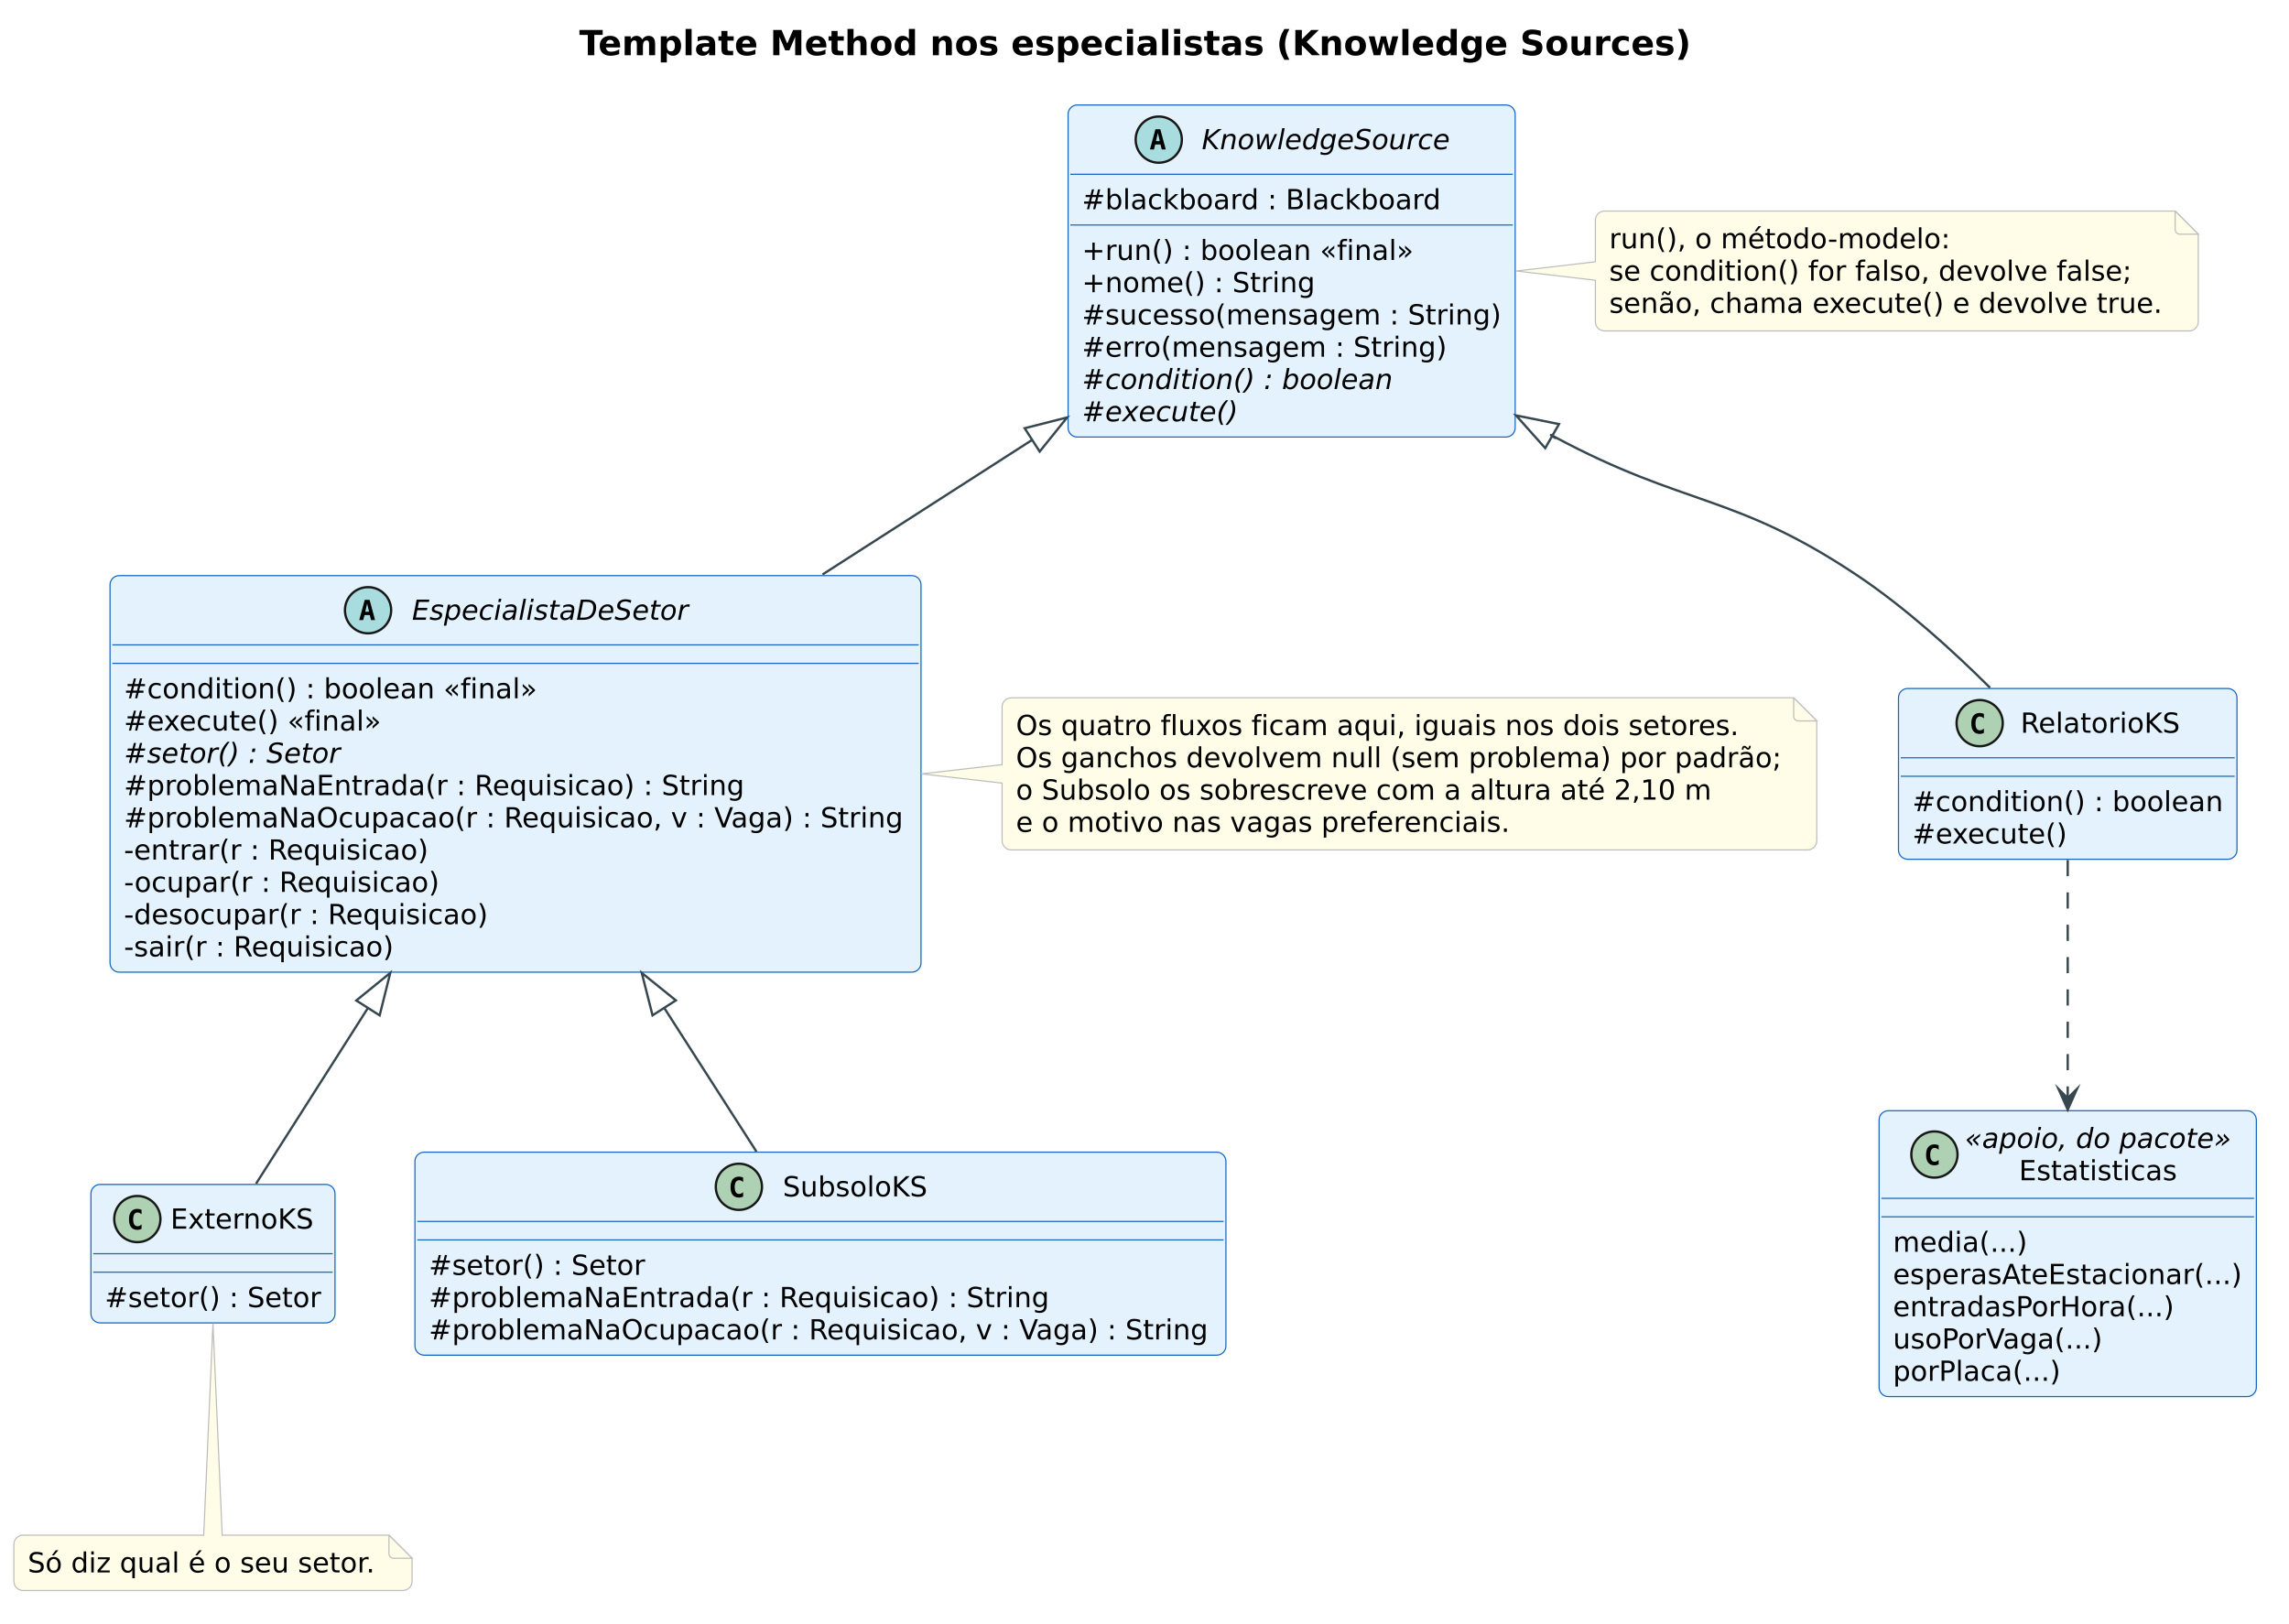
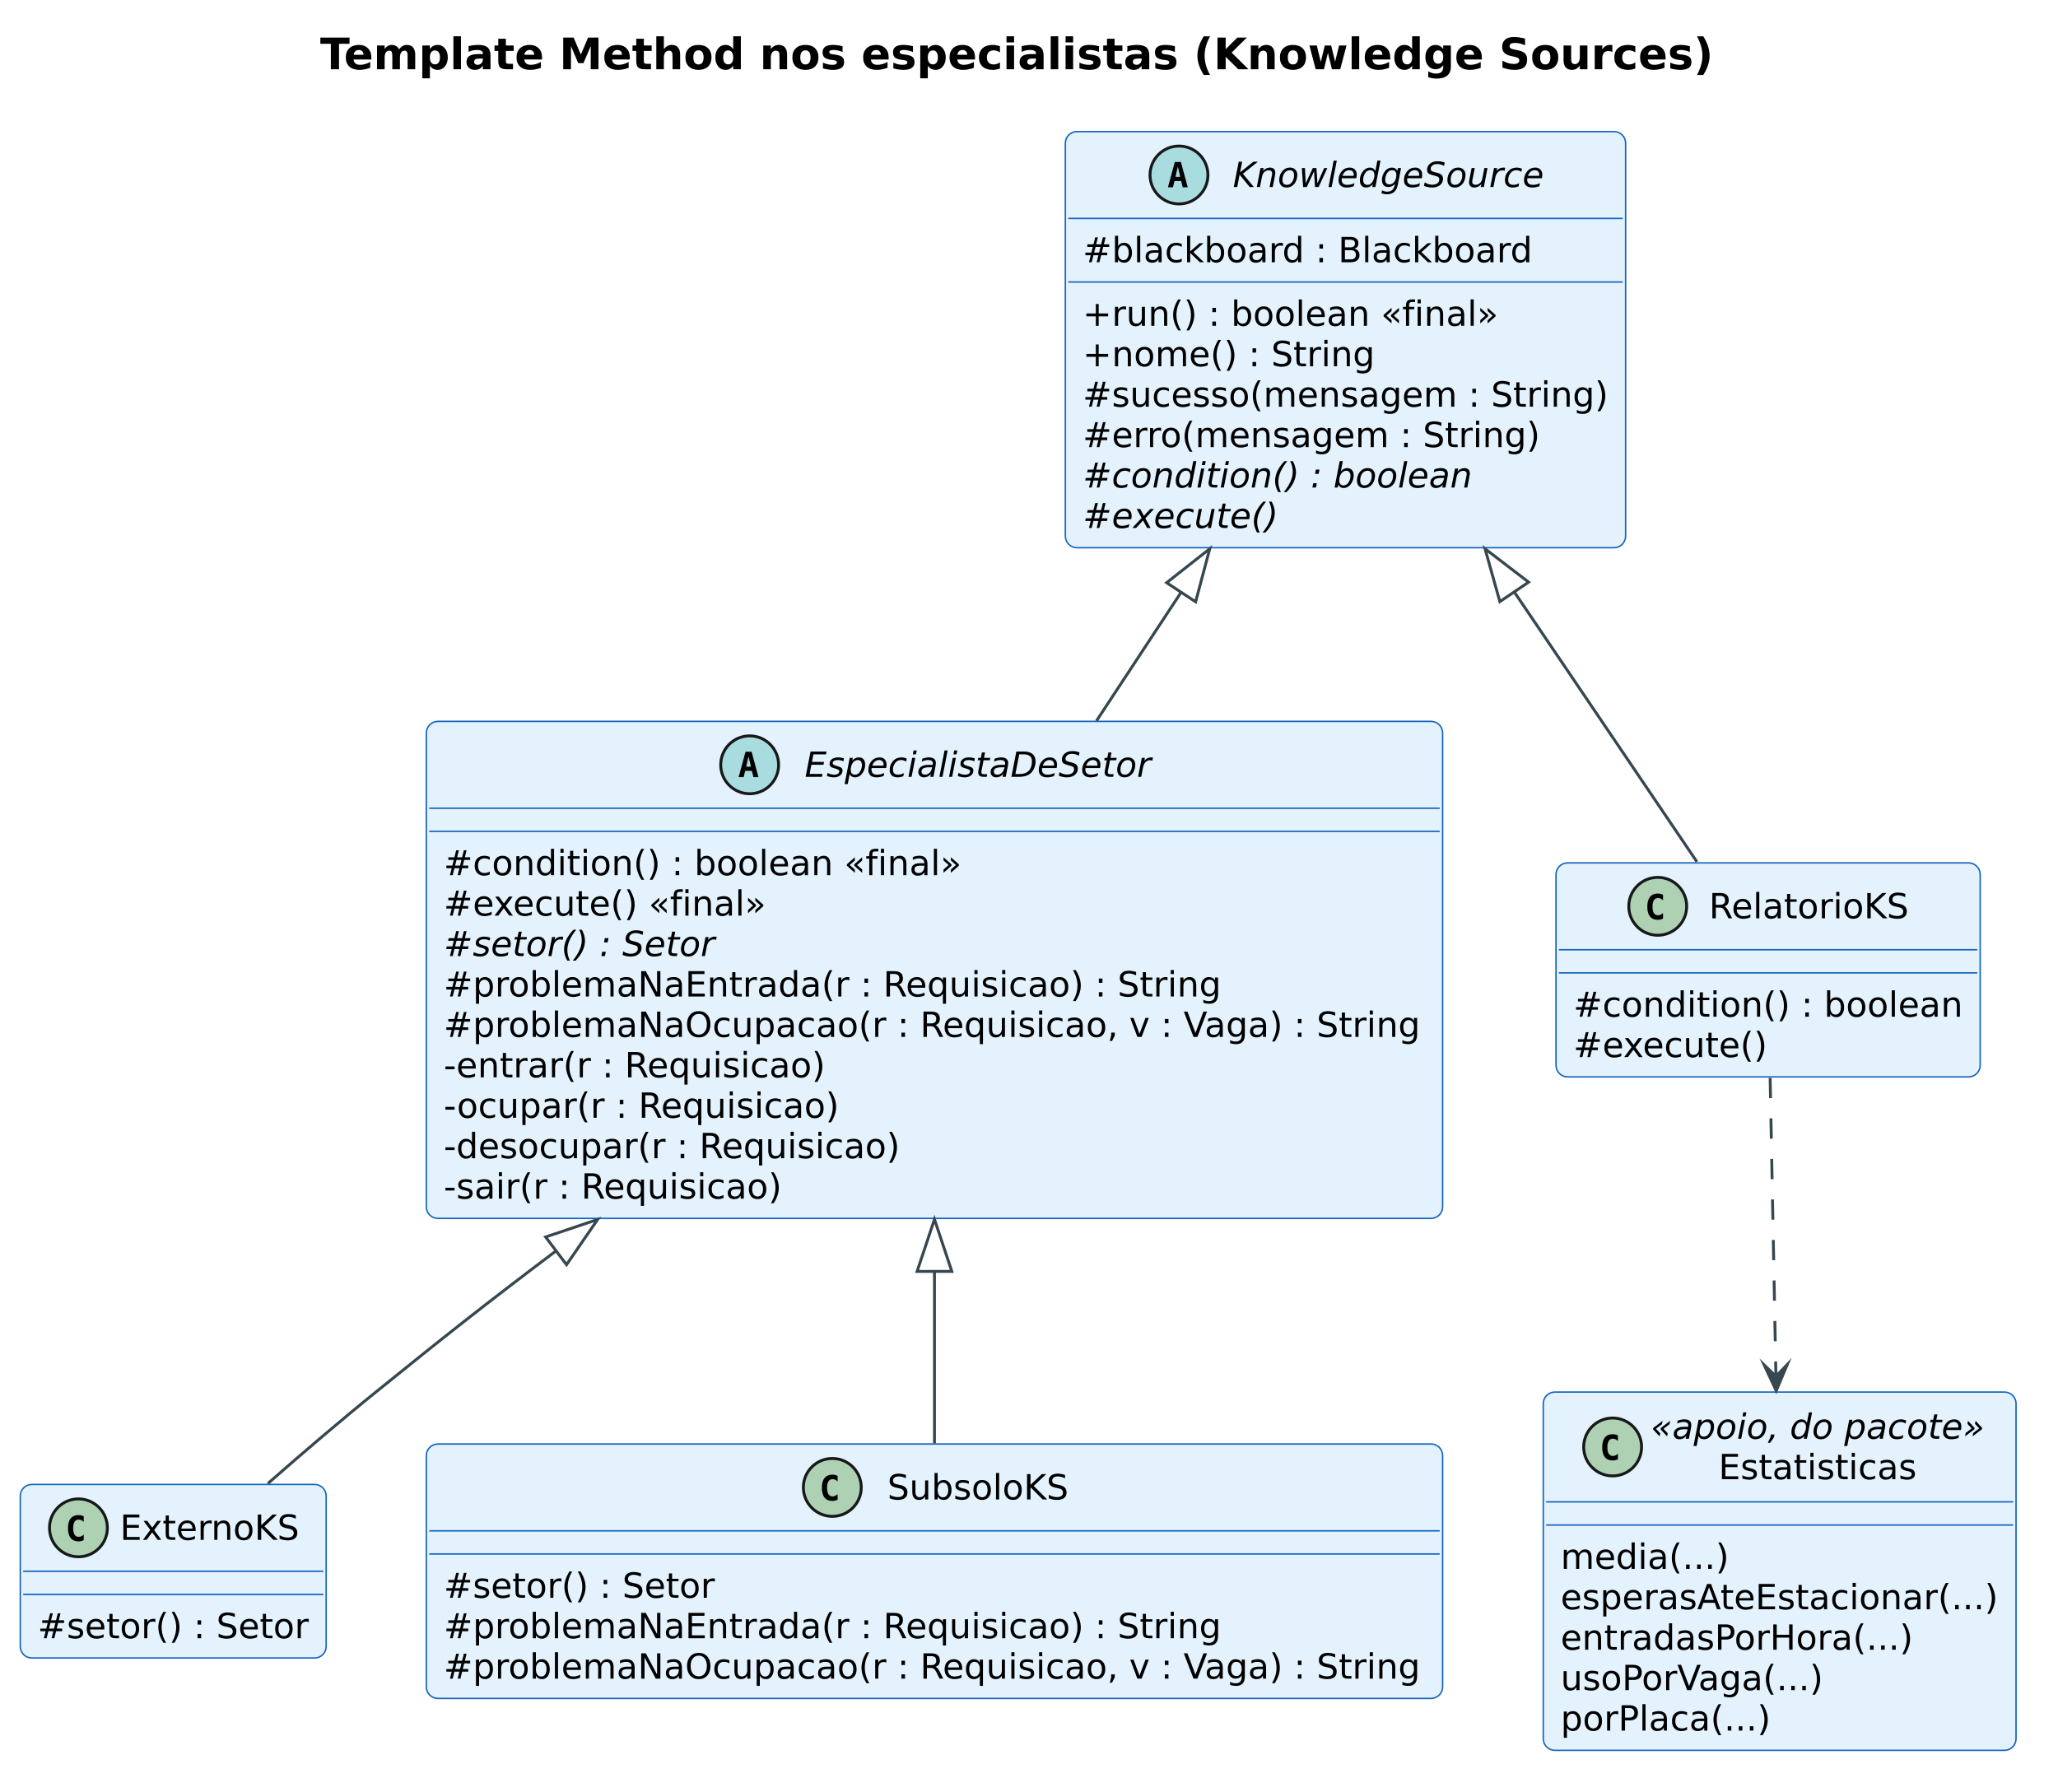
- <svg xmlns="http://www.w3.org/2000/svg" version="1.1" data-diagram-type="CLASS" style="width:991px;height:703px;background:#FFFFFF;" width="991px" height="703px" viewBox="0 0 991 703" zoomAndPan="magnify" preserveAspectRatio="none" contentStyleType="text/css">
+ <svg xmlns="http://www.w3.org/2000/svg" version="1.1" data-diagram-type="CLASS" style="width:711px;height:619px;background:#FFFFFF;" width="711px" height="619px" viewBox="0 0 711 619" zoomAndPan="magnify" preserveAspectRatio="none" contentStyleType="text/css">
  <defs />
  <g font-family="sans-serif" lengthAdjust="spacing">
    <g class="title" data-source-line="2">
-       <text x="250.778" y="23.923" fill="#000" font-size="15" textLength="483.311" font-weight="700" font-family="'DejaVu Sans'">Template Method nos especialistas (Knowledge Sources)</text>
+       <text x="110.598" y="23.923" fill="#000" font-size="15" textLength="483.311" font-weight="700" font-family="'DejaVu Sans'">Template Method nos especialistas (Knowledge Sources)</text>
    </g>
    <g class="entity" data-qualified-name="KnowledgeSource" id="ent0001" data-source-line="4">
-       <rect x="462.42" y="45.461" width="193.559" height="143.781" fill="#E3F2FD" style="stroke:#1565C0;stroke-width:0.5;" rx="4" ry="4" />
-       <ellipse cx="501.672" cy="60.461" rx="10" ry="10" fill="#A9DCDF" style="stroke:#181818;stroke-width:1;" />
-       <path d="M501.281,57.539 L500.469,61.117 L502.109,61.117 L501.281,57.539 Z M500.234,55.961 L502.344,55.961 L504.703,64.711 L502.969,64.711 L502.437,62.555 L500.125,62.555 L499.594,64.711 L497.859,64.711 L500.234,55.961 Z " fill="#000" />
-       <text x="520.283" y="64.615" fill="#000" font-size="12" textLength="107.443" font-style="italic" font-family="'DejaVu Sans'">KnowledgeSource</text>
-       <line x1="463.42" y1="75.461" x2="654.979" y2="75.461" style="stroke:#1565C0;stroke-width:0.5;" />
-       <text x="468.42" y="90.6" fill="#000" font-size="12" textLength="155.771" font-family="'DejaVu Sans'">#blackboard : Blackboard</text>
-       <line x1="463.42" y1="97.43" x2="654.979" y2="97.43" style="stroke:#1565C0;stroke-width:0.5;" />
-       <text x="468.42" y="112.568" fill="#000" font-size="12" textLength="143.561" font-family="'DejaVu Sans'">+run() : boolean «final»</text>
-       <text x="468.42" y="126.537" fill="#000" font-size="12" textLength="100.922" font-family="'DejaVu Sans'">+nome() : String</text>
-       <text x="468.42" y="140.506" fill="#000" font-size="12" textLength="181.559" font-family="'DejaVu Sans'">#sucesso(mensagem : String)</text>
-       <text x="468.42" y="154.475" fill="#000" font-size="12" textLength="158.467" font-family="'DejaVu Sans'">#erro(mensagem : String)</text>
-       <text x="468.42" y="168.443" fill="#000" font-size="12" textLength="134.549" font-style="italic" font-family="'DejaVu Sans'">#condition() : boolean</text>
-       <text x="468.42" y="182.412" fill="#000" font-size="12" textLength="67.576" font-style="italic" font-family="'DejaVu Sans'">#execute()</text>
+       <rect x="368.06" y="45.461" width="193.559" height="143.781" fill="#E3F2FD" style="stroke:#1565C0;stroke-width:0.5;" rx="4" ry="4" />
+       <ellipse cx="407.312" cy="60.461" rx="10" ry="10" fill="#A9DCDF" style="stroke:#181818;stroke-width:1;" />
+       <path d="M406.921,57.539 L406.109,61.117 L407.749,61.117 L406.921,57.539 Z M405.874,55.961 L407.984,55.961 L410.343,64.711 L408.609,64.711 L408.077,62.555 L405.765,62.555 L405.234,64.711 L403.499,64.711 L405.874,55.961 Z " fill="#000" />
+       <text x="425.923" y="64.615" fill="#000" font-size="12" textLength="107.443" font-style="italic" font-family="'DejaVu Sans'">KnowledgeSource</text>
+       <line x1="369.06" y1="75.461" x2="560.619" y2="75.461" style="stroke:#1565C0;stroke-width:0.5;" />
+       <text x="374.06" y="90.6" fill="#000" font-size="12" textLength="155.771" font-family="'DejaVu Sans'">#blackboard : Blackboard</text>
+       <line x1="369.06" y1="97.43" x2="560.619" y2="97.43" style="stroke:#1565C0;stroke-width:0.5;" />
+       <text x="374.06" y="112.568" fill="#000" font-size="12" textLength="143.561" font-family="'DejaVu Sans'">+run() : boolean «final»</text>
+       <text x="374.06" y="126.537" fill="#000" font-size="12" textLength="100.922" font-family="'DejaVu Sans'">+nome() : String</text>
+       <text x="374.06" y="140.506" fill="#000" font-size="12" textLength="181.559" font-family="'DejaVu Sans'">#sucesso(mensagem : String)</text>
+       <text x="374.06" y="154.475" fill="#000" font-size="12" textLength="158.467" font-family="'DejaVu Sans'">#erro(mensagem : String)</text>
+       <text x="374.06" y="168.443" fill="#000" font-size="12" textLength="134.549" font-style="italic" font-family="'DejaVu Sans'">#condition() : boolean</text>
+       <text x="374.06" y="182.412" fill="#000" font-size="12" textLength="67.576" font-style="italic" font-family="'DejaVu Sans'">#execute()</text>
    </g>
    <g class="entity" data-qualified-name="EspecialistaDeSetor" id="ent0002" data-source-line="14">
-       <rect x="47.64" y="249.241" width="351.111" height="171.719" fill="#E3F2FD" style="stroke:#1565C0;stroke-width:0.5;" rx="4" ry="4" />
-       <ellipse cx="159.345" cy="264.241" rx="10" ry="10" fill="#A9DCDF" style="stroke:#181818;stroke-width:1;" />
-       <path d="M158.954,261.319 L158.142,264.897 L159.783,264.897 L158.954,261.319 Z M157.908,259.741 L160.017,259.741 L162.376,268.491 L160.642,268.491 L160.111,266.335 L157.798,266.335 L157.267,268.491 L155.533,268.491 L157.908,259.741 Z " fill="#000" />
-       <text x="178.345" y="268.395" fill="#000" font-size="12" textLength="119.701" font-style="italic" font-family="'DejaVu Sans'">EspecialistaDeSetor</text>
-       <line x1="48.64" y1="279.241" x2="397.751" y2="279.241" style="stroke:#1565C0;stroke-width:0.5;" />
-       <line x1="48.64" y1="287.241" x2="397.751" y2="287.241" style="stroke:#1565C0;stroke-width:0.5;" />
-       <text x="53.64" y="302.38" fill="#000" font-size="12" textLength="178.898" font-family="'DejaVu Sans'">#condition() : boolean «final»</text>
-       <text x="53.64" y="316.348" fill="#000" font-size="12" textLength="111.926" font-family="'DejaVu Sans'">#execute() «final»</text>
-       <text x="53.64" y="330.317" fill="#000" font-size="12" textLength="93.686" font-style="italic" font-family="'DejaVu Sans'">#setor() : Setor</text>
-       <text x="53.64" y="344.286" fill="#000" font-size="12" textLength="269.414" font-family="'DejaVu Sans'">#problemaNaEntrada(r : Requisicao) : String</text>
-       <text x="53.64" y="358.255" fill="#000" font-size="12" textLength="339.111" font-family="'DejaVu Sans'">#problemaNaOcupacao(r : Requisicao, v : Vaga) : String</text>
-       <text x="53.64" y="372.223" fill="#000" font-size="12" textLength="132.369" font-family="'DejaVu Sans'">-entrar(r : Requisicao)</text>
-       <text x="53.64" y="386.192" fill="#000" font-size="12" textLength="136.904" font-family="'DejaVu Sans'">-ocupar(r : Requisicao)</text>
-       <text x="53.64" y="400.161" fill="#000" font-size="12" textLength="158.156" font-family="'DejaVu Sans'">-desocupar(r : Requisicao)</text>
-       <text x="53.64" y="414.13" fill="#000" font-size="12" textLength="117.328" font-family="'DejaVu Sans'">-sair(r : Requisicao)</text>
+       <rect x="147.29" y="249.241" width="351.111" height="171.719" fill="#E3F2FD" style="stroke:#1565C0;stroke-width:0.5;" rx="4" ry="4" />
+       <ellipse cx="258.995" cy="264.241" rx="10" ry="10" fill="#A9DCDF" style="stroke:#181818;stroke-width:1;" />
+       <path d="M258.604,261.319 L257.792,264.897 L259.433,264.897 L258.604,261.319 Z M257.558,259.741 L259.667,259.741 L262.026,268.491 L260.292,268.491 L259.761,266.335 L257.448,266.335 L256.917,268.491 L255.183,268.491 L257.558,259.741 Z " fill="#000" />
+       <text x="277.995" y="268.395" fill="#000" font-size="12" textLength="119.701" font-style="italic" font-family="'DejaVu Sans'">EspecialistaDeSetor</text>
+       <line x1="148.29" y1="279.241" x2="497.401" y2="279.241" style="stroke:#1565C0;stroke-width:0.5;" />
+       <line x1="148.29" y1="287.241" x2="497.401" y2="287.241" style="stroke:#1565C0;stroke-width:0.5;" />
+       <text x="153.29" y="302.38" fill="#000" font-size="12" textLength="178.898" font-family="'DejaVu Sans'">#condition() : boolean «final»</text>
+       <text x="153.29" y="316.348" fill="#000" font-size="12" textLength="111.926" font-family="'DejaVu Sans'">#execute() «final»</text>
+       <text x="153.29" y="330.317" fill="#000" font-size="12" textLength="93.686" font-style="italic" font-family="'DejaVu Sans'">#setor() : Setor</text>
+       <text x="153.29" y="344.286" fill="#000" font-size="12" textLength="269.414" font-family="'DejaVu Sans'">#problemaNaEntrada(r : Requisicao) : String</text>
+       <text x="153.29" y="358.255" fill="#000" font-size="12" textLength="339.111" font-family="'DejaVu Sans'">#problemaNaOcupacao(r : Requisicao, v : Vaga) : String</text>
+       <text x="153.29" y="372.223" fill="#000" font-size="12" textLength="132.369" font-family="'DejaVu Sans'">-entrar(r : Requisicao)</text>
+       <text x="153.29" y="386.192" fill="#000" font-size="12" textLength="136.904" font-family="'DejaVu Sans'">-ocupar(r : Requisicao)</text>
+       <text x="153.29" y="400.161" fill="#000" font-size="12" textLength="158.156" font-family="'DejaVu Sans'">-desocupar(r : Requisicao)</text>
+       <text x="153.29" y="414.13" fill="#000" font-size="12" textLength="117.328" font-family="'DejaVu Sans'">-sair(r : Requisicao)</text>
    </g>
    <g class="entity" data-qualified-name="ExternoKS" id="ent0003" data-source-line="26">
-       <rect x="39.36" y="512.871" width="105.686" height="59.969" fill="#E3F2FD" style="stroke:#1565C0;stroke-width:0.5;" rx="4" ry="4" />
-       <ellipse cx="59.456" cy="527.871" rx="10" ry="10" fill="#ADD1B2" style="stroke:#181818;stroke-width:1;" />
-       <path d="M61.284,532.121 Q60.878,532.324 60.425,532.433 Q59.972,532.543 59.487,532.543 Q57.706,532.543 56.769,531.387 Q55.847,530.215 55.847,528.012 Q55.847,525.793 56.769,524.637 Q57.706,523.465 59.487,523.465 Q59.972,523.465 60.425,523.574 Q60.894,523.668 61.284,523.887 L61.284,525.808 Q60.847,525.402 60.425,525.215 Q60.003,525.012 59.565,525.012 Q58.612,525.012 58.128,525.777 Q57.644,526.527 57.644,528.012 Q57.644,529.48 58.128,530.23 Q58.612,530.98 59.565,530.98 Q60.003,530.98 60.425,530.793 Q60.847,530.605 61.284,530.199 L61.284,532.121 Z " fill="#000" />
-       <text x="73.811" y="532.025" fill="#000" font-size="12" textLength="62.139" font-family="'DejaVu Sans'">ExternoKS</text>
-       <line x1="40.36" y1="542.871" x2="144.046" y2="542.871" style="stroke:#1565C0;stroke-width:0.5;" />
-       <line x1="40.36" y1="550.871" x2="144.046" y2="550.871" style="stroke:#1565C0;stroke-width:0.5;" />
-       <text x="45.36" y="566.01" fill="#000" font-size="12" textLength="93.686" font-family="'DejaVu Sans'">#setor() : Setor</text>
+       <rect x="7" y="512.871" width="105.686" height="59.969" fill="#E3F2FD" style="stroke:#1565C0;stroke-width:0.5;" rx="4" ry="4" />
+       <ellipse cx="27.096" cy="527.871" rx="10" ry="10" fill="#ADD1B2" style="stroke:#181818;stroke-width:1;" />
+       <path d="M28.924,532.121 Q28.518,532.324 28.065,532.433 Q27.612,532.543 27.127,532.543 Q25.346,532.543 24.409,531.387 Q23.487,530.215 23.487,528.012 Q23.487,525.793 24.409,524.637 Q25.346,523.465 27.127,523.465 Q27.612,523.465 28.065,523.574 Q28.534,523.668 28.924,523.887 L28.924,525.808 Q28.487,525.402 28.065,525.215 Q27.643,525.012 27.205,525.012 Q26.252,525.012 25.768,525.777 Q25.284,526.527 25.284,528.012 Q25.284,529.48 25.768,530.23 Q26.252,530.98 27.205,530.98 Q27.643,530.98 28.065,530.793 Q28.487,530.605 28.924,530.199 L28.924,532.121 Z " fill="#000" />
+       <text x="41.451" y="532.025" fill="#000" font-size="12" textLength="62.139" font-family="'DejaVu Sans'">ExternoKS</text>
+       <line x1="8" y1="542.871" x2="111.686" y2="542.871" style="stroke:#1565C0;stroke-width:0.5;" />
+       <line x1="8" y1="550.871" x2="111.686" y2="550.871" style="stroke:#1565C0;stroke-width:0.5;" />
+       <text x="13" y="566.01" fill="#000" font-size="12" textLength="93.686" font-family="'DejaVu Sans'">#setor() : Setor</text>
    </g>
    <g class="entity" data-qualified-name="SubsoloKS" id="ent0004" data-source-line="30">
-       <rect x="179.64" y="498.901" width="351.111" height="87.906" fill="#E3F2FD" style="stroke:#1565C0;stroke-width:0.5;" rx="4" ry="4" />
-       <ellipse cx="319.898" cy="513.901" rx="10" ry="10" fill="#ADD1B2" style="stroke:#181818;stroke-width:1;" />
-       <path d="M321.726,518.151 Q321.32,518.354 320.867,518.463 Q320.413,518.573 319.929,518.573 Q318.148,518.573 317.21,517.417 Q316.288,516.245 316.288,514.042 Q316.288,511.823 317.21,510.667 Q318.148,509.495 319.929,509.495 Q320.413,509.495 320.867,509.604 Q321.335,509.698 321.726,509.917 L321.726,511.838 Q321.288,511.432 320.867,511.245 Q320.445,511.042 320.007,511.042 Q319.054,511.042 318.57,511.807 Q318.085,512.557 318.085,514.042 Q318.085,515.51 318.57,516.26 Q319.054,517.01 320.007,517.01 Q320.445,517.01 320.867,516.823 Q321.288,516.635 321.726,516.229 L321.726,518.151 Z " fill="#000" />
-       <text x="338.898" y="518.055" fill="#000" font-size="12" textLength="62.596" font-family="'DejaVu Sans'">SubsoloKS</text>
-       <line x1="180.64" y1="528.901" x2="529.751" y2="528.901" style="stroke:#1565C0;stroke-width:0.5;" />
-       <line x1="180.64" y1="536.901" x2="529.751" y2="536.901" style="stroke:#1565C0;stroke-width:0.5;" />
-       <text x="185.64" y="552.04" fill="#000" font-size="12" textLength="93.686" font-family="'DejaVu Sans'">#setor() : Setor</text>
-       <text x="185.64" y="566.008" fill="#000" font-size="12" textLength="269.414" font-family="'DejaVu Sans'">#problemaNaEntrada(r : Requisicao) : String</text>
-       <text x="185.64" y="579.977" fill="#000" font-size="12" textLength="339.111" font-family="'DejaVu Sans'">#problemaNaOcupacao(r : Requisicao, v : Vaga) : String</text>
+       <rect x="147.29" y="498.901" width="351.111" height="87.906" fill="#E3F2FD" style="stroke:#1565C0;stroke-width:0.5;" rx="4" ry="4" />
+       <ellipse cx="287.548" cy="513.901" rx="10" ry="10" fill="#ADD1B2" style="stroke:#181818;stroke-width:1;" />
+       <path d="M289.376,518.151 Q288.97,518.354 288.517,518.463 Q288.063,518.573 287.579,518.573 Q285.798,518.573 284.86,517.417 Q283.938,516.245 283.938,514.042 Q283.938,511.823 284.86,510.667 Q285.798,509.495 287.579,509.495 Q288.063,509.495 288.517,509.604 Q288.985,509.698 289.376,509.917 L289.376,511.838 Q288.938,511.432 288.517,511.245 Q288.095,511.042 287.657,511.042 Q286.704,511.042 286.22,511.807 Q285.735,512.557 285.735,514.042 Q285.735,515.51 286.22,516.26 Q286.704,517.01 287.657,517.01 Q288.095,517.01 288.517,516.823 Q288.938,516.635 289.376,516.229 L289.376,518.151 Z " fill="#000" />
+       <text x="306.548" y="518.055" fill="#000" font-size="12" textLength="62.596" font-family="'DejaVu Sans'">SubsoloKS</text>
+       <line x1="148.29" y1="528.901" x2="497.401" y2="528.901" style="stroke:#1565C0;stroke-width:0.5;" />
+       <line x1="148.29" y1="536.901" x2="497.401" y2="536.901" style="stroke:#1565C0;stroke-width:0.5;" />
+       <text x="153.29" y="552.04" fill="#000" font-size="12" textLength="93.686" font-family="'DejaVu Sans'">#setor() : Setor</text>
+       <text x="153.29" y="566.008" fill="#000" font-size="12" textLength="269.414" font-family="'DejaVu Sans'">#problemaNaEntrada(r : Requisicao) : String</text>
+       <text x="153.29" y="579.977" fill="#000" font-size="12" textLength="339.111" font-family="'DejaVu Sans'">#problemaNaOcupacao(r : Requisicao, v : Vaga) : String</text>
    </g>
    <g class="entity" data-qualified-name="RelatorioKS" id="ent0005" data-source-line="36">
-       <rect x="821.93" y="298.131" width="146.549" height="73.938" fill="#E3F2FD" style="stroke:#1565C0;stroke-width:0.5;" rx="4" ry="4" />
-       <ellipse cx="857.079" cy="313.131" rx="10" ry="10" fill="#ADD1B2" style="stroke:#181818;stroke-width:1;" />
-       <path d="M858.907,317.381 Q858.501,317.584 858.048,317.693 Q857.595,317.803 857.11,317.803 Q855.329,317.803 854.392,316.647 Q853.47,315.475 853.47,313.272 Q853.47,311.053 854.392,309.897 Q855.329,308.725 857.11,308.725 Q857.595,308.725 858.048,308.834 Q858.517,308.928 858.907,309.147 L858.907,311.068 Q858.47,310.662 858.048,310.475 Q857.626,310.272 857.188,310.272 Q856.235,310.272 855.751,311.037 Q855.267,311.787 855.267,313.272 Q855.267,314.74 855.751,315.49 Q856.235,316.24 857.188,316.24 Q857.626,316.24 858.048,316.053 Q858.47,315.865 858.907,315.459 L858.907,317.381 Z " fill="#000" />
-       <text x="874.779" y="317.285" fill="#000" font-size="12" textLength="69.551" font-family="'DejaVu Sans'">RelatorioKS</text>
-       <line x1="822.93" y1="328.131" x2="967.479" y2="328.131" style="stroke:#1565C0;stroke-width:0.5;" />
-       <line x1="822.93" y1="336.131" x2="967.479" y2="336.131" style="stroke:#1565C0;stroke-width:0.5;" />
-       <text x="827.93" y="351.27" fill="#000" font-size="12" textLength="134.549" font-family="'DejaVu Sans'">#condition() : boolean</text>
-       <text x="827.93" y="365.238" fill="#000" font-size="12" textLength="67.576" font-family="'DejaVu Sans'">#execute()</text>
+       <rect x="537.57" y="298.131" width="146.549" height="73.938" fill="#E3F2FD" style="stroke:#1565C0;stroke-width:0.5;" rx="4" ry="4" />
+       <ellipse cx="572.719" cy="313.131" rx="10" ry="10" fill="#ADD1B2" style="stroke:#181818;stroke-width:1;" />
+       <path d="M574.547,317.381 Q574.141,317.584 573.688,317.693 Q573.235,317.803 572.75,317.803 Q570.969,317.803 570.032,316.647 Q569.11,315.475 569.11,313.272 Q569.11,311.053 570.032,309.897 Q570.969,308.725 572.75,308.725 Q573.235,308.725 573.688,308.834 Q574.157,308.928 574.547,309.147 L574.547,311.068 Q574.11,310.662 573.688,310.475 Q573.266,310.272 572.828,310.272 Q571.875,310.272 571.391,311.037 Q570.907,311.787 570.907,313.272 Q570.907,314.74 571.391,315.49 Q571.875,316.24 572.828,316.24 Q573.266,316.24 573.688,316.053 Q574.11,315.865 574.547,315.459 L574.547,317.381 Z " fill="#000" />
+       <text x="590.419" y="317.285" fill="#000" font-size="12" textLength="69.551" font-family="'DejaVu Sans'">RelatorioKS</text>
+       <line x1="538.57" y1="328.131" x2="683.119" y2="328.131" style="stroke:#1565C0;stroke-width:0.5;" />
+       <line x1="538.57" y1="336.131" x2="683.119" y2="336.131" style="stroke:#1565C0;stroke-width:0.5;" />
+       <text x="543.57" y="351.27" fill="#000" font-size="12" textLength="134.549" font-family="'DejaVu Sans'">#condition() : boolean</text>
+       <text x="543.57" y="365.238" fill="#000" font-size="12" textLength="67.576" font-family="'DejaVu Sans'">#execute()</text>
    </g>
    <g class="entity" data-qualified-name="Estatisticas" id="ent0006" data-source-line="41">
-       <rect x="813.53" y="480.961" width="163.336" height="123.781" fill="#E3F2FD" style="stroke:#1565C0;stroke-width:0.5;" rx="4" ry="4" />
-       <ellipse cx="837.491" cy="499.93" rx="10" ry="10" fill="#ADD1B2" style="stroke:#181818;stroke-width:1;" />
-       <path d="M839.319,504.18 Q838.913,504.383 838.459,504.492 Q838.006,504.602 837.522,504.602 Q835.741,504.602 834.803,503.445 Q833.881,502.273 833.881,500.07 Q833.881,497.852 834.803,496.695 Q835.741,495.523 837.522,495.523 Q838.006,495.523 838.459,495.633 Q838.928,495.727 839.319,495.945 L839.319,497.867 Q838.881,497.461 838.459,497.273 Q838.038,497.07 837.6,497.07 Q836.647,497.07 836.163,497.836 Q835.678,498.586 835.678,500.07 Q835.678,501.539 836.163,502.289 Q836.647,503.039 837.6,503.039 Q838.038,503.039 838.459,502.852 Q838.881,502.664 839.319,502.258 L839.319,504.18 Z " fill="#000" />
-       <text x="850.704" y="497.1" fill="#000" font-size="12" textLength="115.201" font-style="italic" font-family="'DejaVu Sans'">«apoio, do pacote»</text>
-       <text x="874.092" y="511.068" fill="#000" font-size="12" textLength="68.426" font-family="'DejaVu Sans'">Estatisticas</text>
-       <line x1="814.53" y1="518.898" x2="975.866" y2="518.898" style="stroke:#1565C0;stroke-width:0.5;" />
-       <line x1="814.53" y1="526.898" x2="975.866" y2="526.898" style="stroke:#1565C0;stroke-width:0.5;" />
-       <text x="819.53" y="542.037" fill="#000" font-size="12" textLength="58.184" font-family="'DejaVu Sans'">media(...)</text>
-       <text x="819.53" y="556.006" fill="#000" font-size="12" textLength="151.336" font-family="'DejaVu Sans'">esperasAteEstacionar(...)</text>
-       <text x="819.53" y="569.975" fill="#000" font-size="12" textLength="122.174" font-family="'DejaVu Sans'">entradasPorHora(...)</text>
-       <text x="819.53" y="583.943" fill="#000" font-size="12" textLength="92.051" font-family="'DejaVu Sans'">usoPorVaga(...)</text>
-       <text x="819.53" y="597.912" fill="#000" font-size="12" textLength="72.574" font-family="'DejaVu Sans'">porPlaca(...)</text>
-     </g>
-     <g class="entity" data-qualified-name="GMN12" id="ent0013" data-source-line="56">
-       <path d="M690.69,95.401 L690.69,113.351 L656.43,117.351 L690.69,121.351 L690.69,139.307 A4,4 0 0 0 694.69,143.307 L947.719,143.307 A4,4 0 0 0 951.719,139.307 L951.719,101.401 L941.719,91.401 L694.69,91.401 A4,4 0 0 0 690.69,95.401" style="stroke:#BDBDBD;stroke-width:0.5;" fill="#FFFDE7" />
-       <path d="M941.719,91.401 L941.719,99.401 A2,2 0 0 0 943.719,101.401 L951.719,101.401 L941.719,91.401" style="stroke:#BDBDBD;stroke-width:0.5;" fill="#FFFDE7" />
-       <text x="696.69" y="107.54" fill="#000" font-size="12" textLength="147.451" font-family="'DejaVu Sans'">run(), o método-modelo:</text>
-       <text x="696.69" y="121.508" fill="#000" font-size="12" textLength="226.225" font-family="'DejaVu Sans'">se condition() for falso, devolve false;</text>
-       <text x="696.69" y="135.477" fill="#000" font-size="12" textLength="240.029" font-family="'DejaVu Sans'">senão, chama execute() e devolve true.</text>
-     </g>
-     <g class="entity" data-qualified-name="GMN15" id="ent0016" data-source-line="61">
-       <path d="M433.84,306.161 L433.84,331.101 L398.94,335.101 L433.84,339.101 L433.84,364.036 A4,4 0 0 0 437.84,368.036 L782.551,368.036 A4,4 0 0 0 786.551,364.036 L786.551,312.161 L776.551,302.161 L437.84,302.161 A4,4 0 0 0 433.84,306.161" style="stroke:#BDBDBD;stroke-width:0.5;" fill="#FFFDE7" />
-       <path d="M776.551,302.161 L776.551,310.161 A2,2 0 0 0 778.551,312.161 L786.551,312.161 L776.551,302.161" style="stroke:#BDBDBD;stroke-width:0.5;" fill="#FFFDE7" />
-       <text x="439.84" y="318.3" fill="#000" font-size="12" textLength="313.857" font-family="'DejaVu Sans'">Os quatro fluxos ficam aqui, iguais nos dois setores.</text>
-       <text x="439.84" y="332.268" fill="#000" font-size="12" textLength="331.711" font-family="'DejaVu Sans'">Os ganchos devolvem null (sem problema) por padrão;</text>
-       <text x="439.84" y="346.237" fill="#000" font-size="12" textLength="301.67" font-family="'DejaVu Sans'">o Subsolo os sobrescreve com a altura até 2,10 m</text>
-       <text x="439.84" y="360.206" fill="#000" font-size="12" textLength="214.348" font-family="'DejaVu Sans'">e o motivo nas vagas preferenciais.</text>
-     </g>
-     <g class="entity" data-qualified-name="GMN18" id="ent0019" data-source-line="67">
-       <path d="M6,668.741 L6,684.71 A4,4 0 0 0 10,688.71 L174.4,688.71 A4,4 0 0 0 178.4,684.71 L178.4,674.741 L168.4,664.741 L96.2,664.741 L92.2,573.121 L88.2,664.741 L10,664.741 A4,4 0 0 0 6,668.741" style="stroke:#BDBDBD;stroke-width:0.5;" fill="#FFFDE7" />
-       <path d="M168.4,664.741 L168.4,672.741 A2,2 0 0 0 170.4,674.741 L178.4,674.741 L168.4,664.741" style="stroke:#BDBDBD;stroke-width:0.5;" fill="#FFFDE7" />
-       <text x="12" y="680.88" fill="#000" font-size="12" textLength="151.4" font-family="'DejaVu Sans'">Só diz qual é o seu setor.</text>
+       <rect x="533.17" y="480.961" width="163.336" height="123.781" fill="#E3F2FD" style="stroke:#1565C0;stroke-width:0.5;" rx="4" ry="4" />
+       <ellipse cx="557.131" cy="499.93" rx="10" ry="10" fill="#ADD1B2" style="stroke:#181818;stroke-width:1;" />
+       <path d="M558.959,504.18 Q558.553,504.383 558.099,504.492 Q557.646,504.602 557.162,504.602 Q555.381,504.602 554.443,503.445 Q553.521,502.273 553.521,500.07 Q553.521,497.852 554.443,496.695 Q555.381,495.523 557.162,495.523 Q557.646,495.523 558.099,495.633 Q558.568,495.727 558.959,495.945 L558.959,497.867 Q558.521,497.461 558.099,497.273 Q557.678,497.07 557.24,497.07 Q556.287,497.07 555.803,497.836 Q555.318,498.586 555.318,500.07 Q555.318,501.539 555.803,502.289 Q556.287,503.039 557.24,503.039 Q557.678,503.039 558.099,502.852 Q558.521,502.664 558.959,502.258 L558.959,504.18 Z " fill="#000" />
+       <text x="570.344" y="497.1" fill="#000" font-size="12" textLength="115.201" font-style="italic" font-family="'DejaVu Sans'">«apoio, do pacote»</text>
+       <text x="593.732" y="511.068" fill="#000" font-size="12" textLength="68.426" font-family="'DejaVu Sans'">Estatisticas</text>
+       <line x1="534.17" y1="518.898" x2="695.506" y2="518.898" style="stroke:#1565C0;stroke-width:0.5;" />
+       <line x1="534.17" y1="526.898" x2="695.506" y2="526.898" style="stroke:#1565C0;stroke-width:0.5;" />
+       <text x="539.17" y="542.037" fill="#000" font-size="12" textLength="58.184" font-family="'DejaVu Sans'">media(...)</text>
+       <text x="539.17" y="556.006" fill="#000" font-size="12" textLength="151.336" font-family="'DejaVu Sans'">esperasAteEstacionar(...)</text>
+       <text x="539.17" y="569.975" fill="#000" font-size="12" textLength="122.174" font-family="'DejaVu Sans'">entradasPorHora(...)</text>
+       <text x="539.17" y="583.943" fill="#000" font-size="12" textLength="92.051" font-family="'DejaVu Sans'">usoPorVaga(...)</text>
+       <text x="539.17" y="597.912" fill="#000" font-size="12" textLength="72.574" font-family="'DejaVu Sans'">porPlaca(...)</text>
    </g>
    <g class="link" data-entity-1="ent0001" data-entity-2="ent0002" id="lnk7" data-source-line="49" data-link-type="extension">
-       <path d="M446.873,190.476 C413.823,211.696 391.45,226.071 356.1,248.761" style="stroke:#37474F;stroke-width:1;" fill="none" id="KnowledgeSource-backto-EspecialistaDeSetor" codeLine="49" />
-       <polygon points="462.02,180.751,443.632,185.427,450.115,195.525,462.02,180.751" fill="none" style="stroke:#37474F;stroke-width:1;stroke-linejoin:miter;stroke-miterlimit:10;" />
+       <path d="M408.057,204.628 C395.537,223.658 391.77,229.371 378.82,249.051" style="stroke:#37474F;stroke-width:1;" fill="none" id="KnowledgeSource-backto-EspecialistaDeSetor" codeLine="49" />
+       <polygon points="417.95,189.591,403.044,201.331,413.069,207.926,417.95,189.591" fill="none" style="stroke:#37474F;stroke-width:1;stroke-linejoin:miter;stroke-miterlimit:10;" />
    </g>
    <g class="link" data-entity-1="ent0001" data-entity-2="ent0005" id="lnk8" data-source-line="50" data-link-type="extension">
-       <path d="M671.975,188.845 C677.625,192.085 667.66,186.261 673.2,189.241 C729.62,219.541 750.99,213.611 804.2,249.241 C824.84,263.061 845.3,281.591 861.58,297.811" style="stroke:#37474F;stroke-width:1;" fill="none" id="KnowledgeSource-backto-RelatorioKS" codeLine="50" />
-       <polygon points="656.36,179.891,668.99,194.05,674.96,183.64,656.36,179.891" fill="none" style="stroke:#37474F;stroke-width:1;stroke-linejoin:miter;stroke-miterlimit:10;" />
+       <path d="M523.14,204.497 C547.65,240.707 566.29,268.261 586.24,297.741" style="stroke:#37474F;stroke-width:1;" fill="none" id="KnowledgeSource-backto-RelatorioKS" codeLine="50" />
+       <polygon points="513.05,189.591,518.171,207.86,528.109,201.134,513.05,189.591" fill="none" style="stroke:#37474F;stroke-width:1;stroke-linejoin:miter;stroke-miterlimit:10;" />
    </g>
    <g class="link" data-entity-1="ent0002" data-entity-2="ent0003" id="lnk9" data-source-line="51" data-link-type="extension">
-       <path d="M159.304,436.455 C138.614,468.955 126.04,488.711 110.85,512.561" style="stroke:#37474F;stroke-width:1;" fill="none" id="EspecialistaDeSetor-backto-ExternoKS" codeLine="51" />
-       <polygon points="168.97,421.271,154.242,433.233,164.365,439.677,168.97,421.271" fill="none" style="stroke:#37474F;stroke-width:1;stroke-linejoin:miter;stroke-miterlimit:10;" />
+       <path d="M192.115,432.168 C166.595,451.438 154.28,461.201 129.84,480.961 C117.44,490.981 104.16,502.361 92.54,512.551" style="stroke:#37474F;stroke-width:1;" fill="none" id="EspecialistaDeSetor-backto-ExternoKS" codeLine="51" />
+       <polygon points="206.48,421.321,188.5,427.379,195.731,436.956,206.48,421.321" fill="none" style="stroke:#37474F;stroke-width:1;stroke-linejoin:miter;stroke-miterlimit:10;" />
    </g>
    <g class="link" data-entity-1="ent0002" data-entity-2="ent0004" id="lnk10" data-source-line="52" data-link-type="extension">
-       <path d="M287.561,436.42 C304.661,463.07 313.08,476.191 327.49,498.661" style="stroke:#37474F;stroke-width:1;" fill="none" id="EspecialistaDeSetor-backto-SubsoloKS" codeLine="52" />
-       <polygon points="277.84,421.271,282.511,439.661,292.611,433.18,277.84,421.271" fill="none" style="stroke:#37474F;stroke-width:1;stroke-linejoin:miter;stroke-miterlimit:10;" />
+       <path d="M322.84,439.271 C322.84,465.911 322.84,476.191 322.84,498.661" style="stroke:#37474F;stroke-width:1;" fill="none" id="EspecialistaDeSetor-backto-SubsoloKS" codeLine="52" />
+       <polygon points="322.84,421.271,316.84,439.271,328.84,439.271,322.84,421.271" fill="none" style="stroke:#37474F;stroke-width:1;stroke-linejoin:miter;stroke-miterlimit:10;" />
    </g>
    <g class="link" data-entity-1="ent0005" data-entity-2="ent0006" id="lnk11" data-source-line="53" data-link-type="dependency">
-       <path d="M895.2,372.411 C895.2,402.291 895.2,440.301 895.2,475.511" style="stroke:#37474F;stroke-width:1;stroke-dasharray:7,7;" fill="none" id="RelatorioKS-to-Estatisticas" codeLine="53" />
-       <polygon points="895.2,480.511,899.2,471.511,895.2,475.511,891.2,471.511,895.2,480.511" fill="#37474F" style="stroke:#37474F;stroke-width:1;stroke-linejoin:miter;stroke-miterlimit:10;" />
+       <path d="M611.55,372.411 C612.13,402.291 612.873,440.302 613.553,475.512" style="stroke:#37474F;stroke-width:1;stroke-dasharray:7,7;" fill="none" id="RelatorioKS-to-Estatisticas" codeLine="53" />
+       <polygon points="613.65,480.511,617.475,471.435,613.553,475.512,609.477,471.59,613.65,480.511" fill="#37474F" style="stroke:#37474F;stroke-width:1;stroke-linejoin:miter;stroke-miterlimit:10;" />
    </g>
  </g>
</svg>
